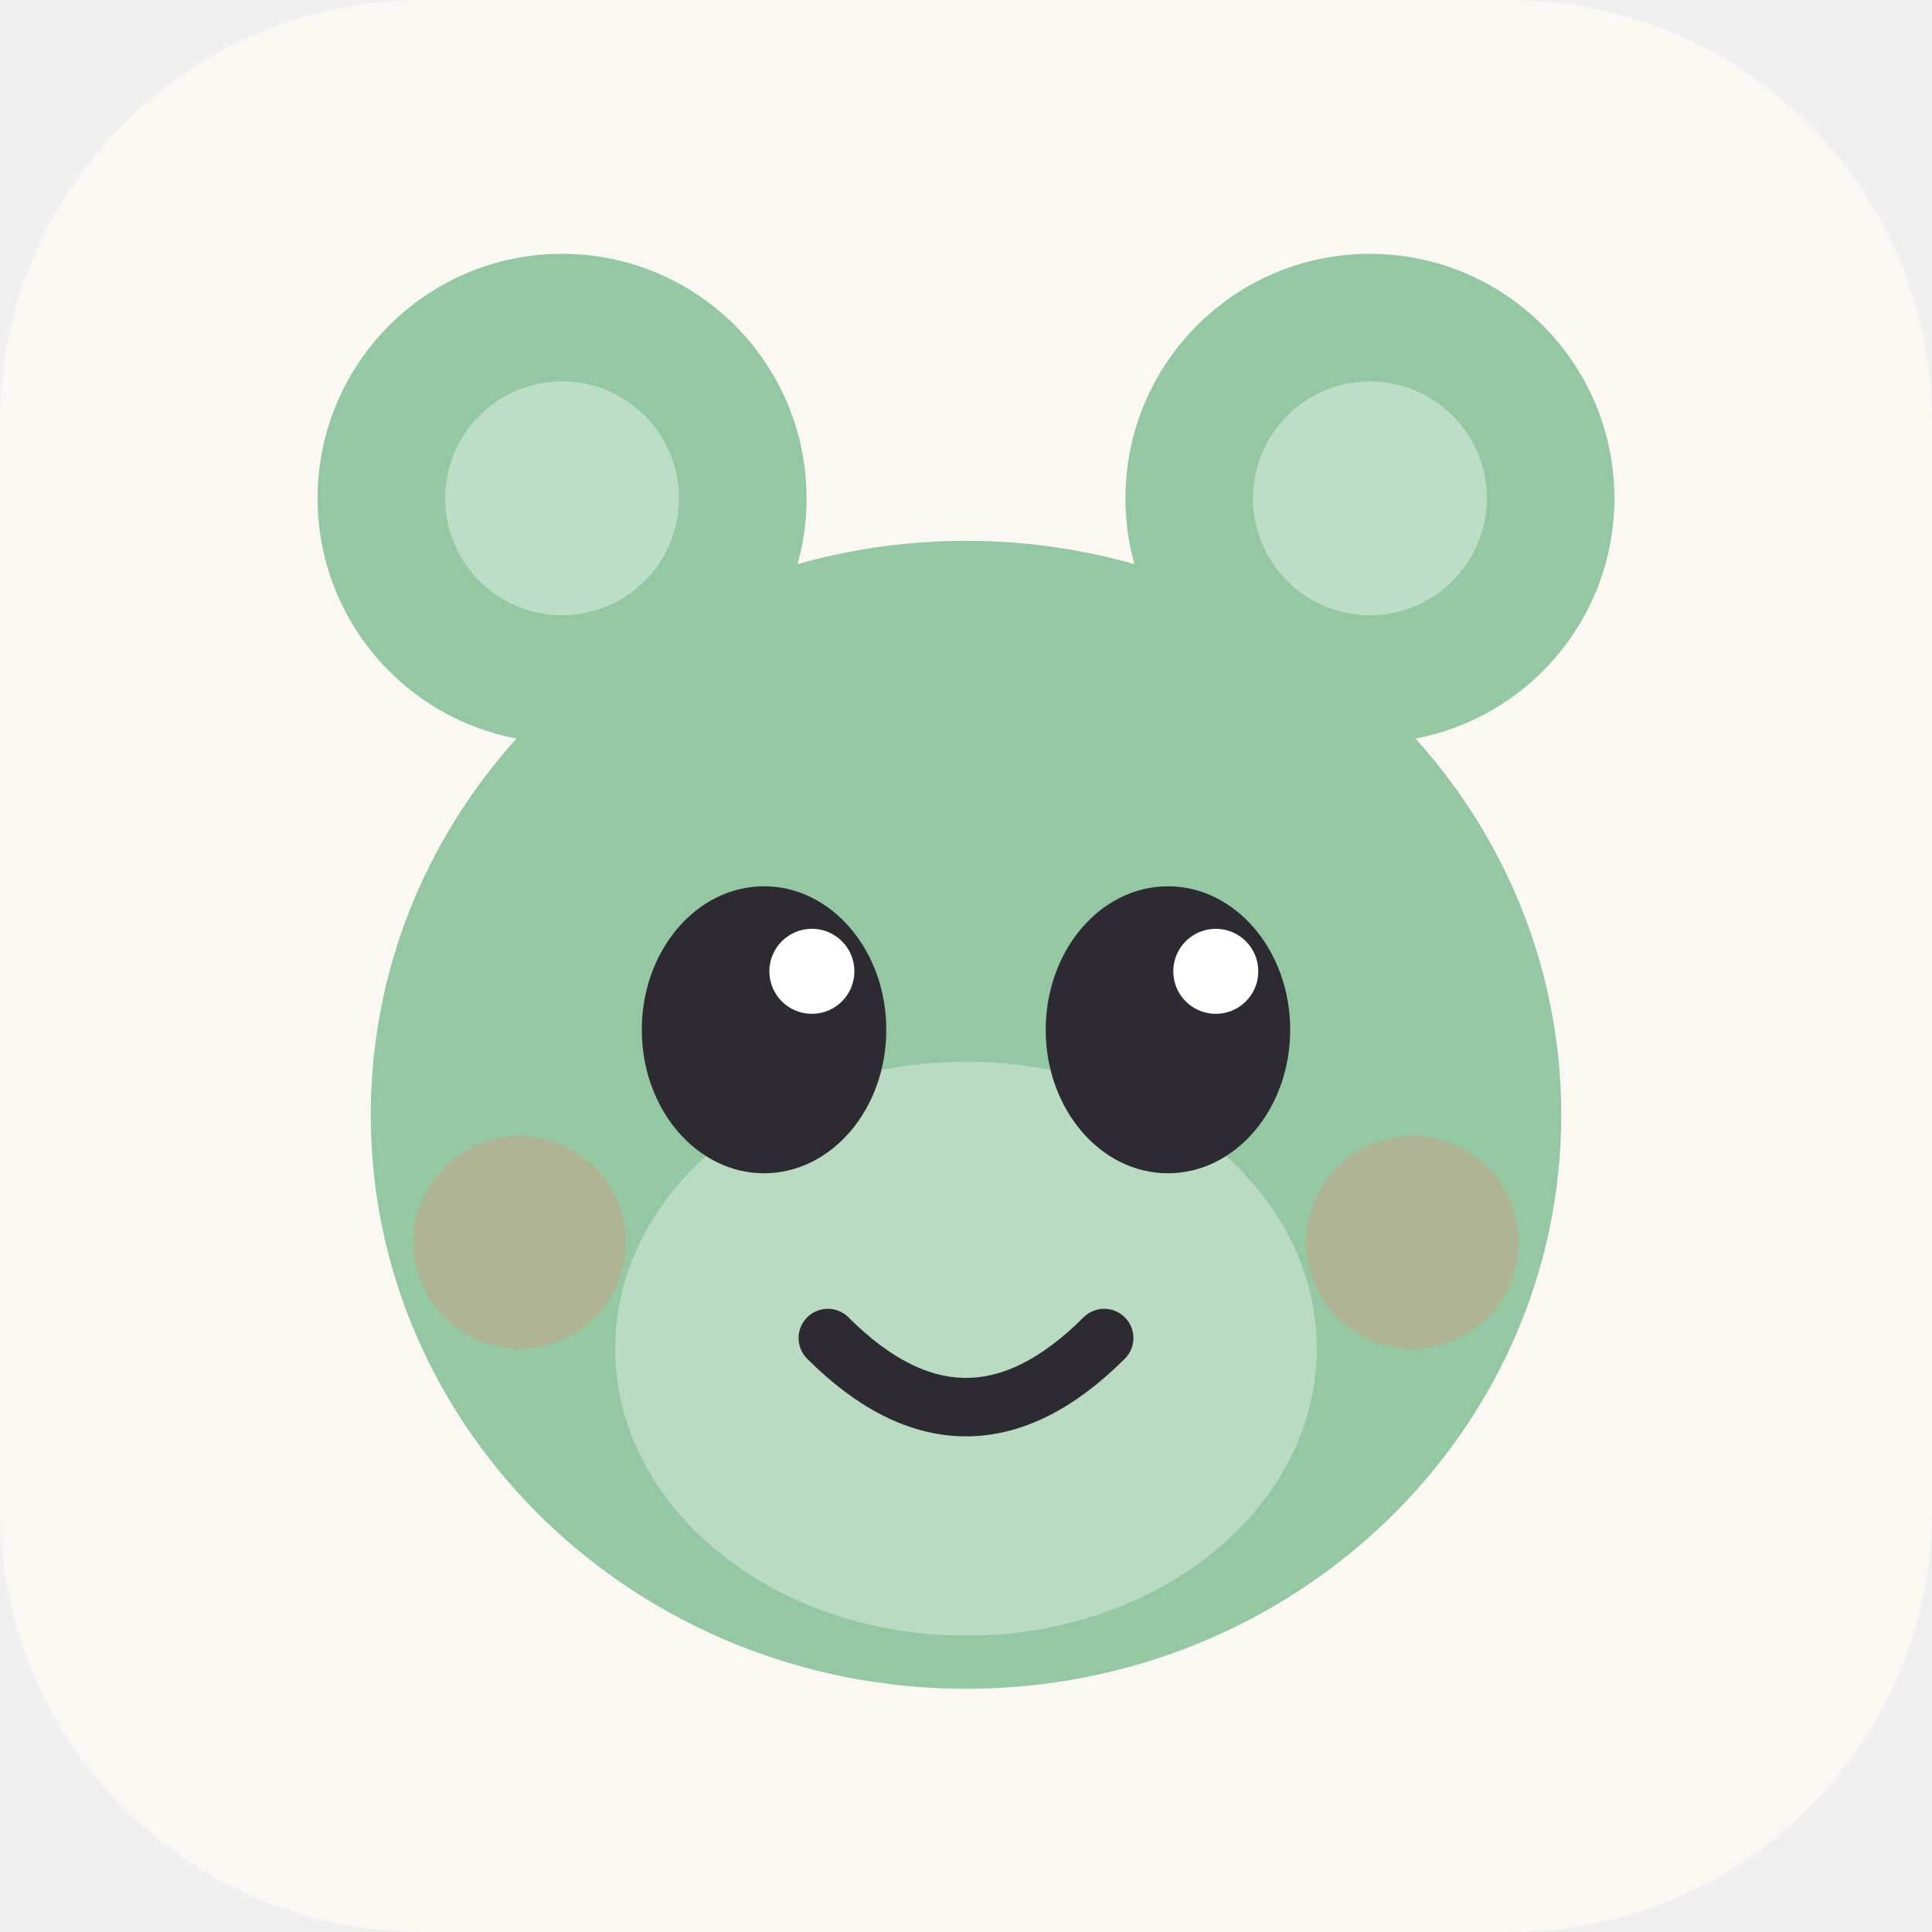
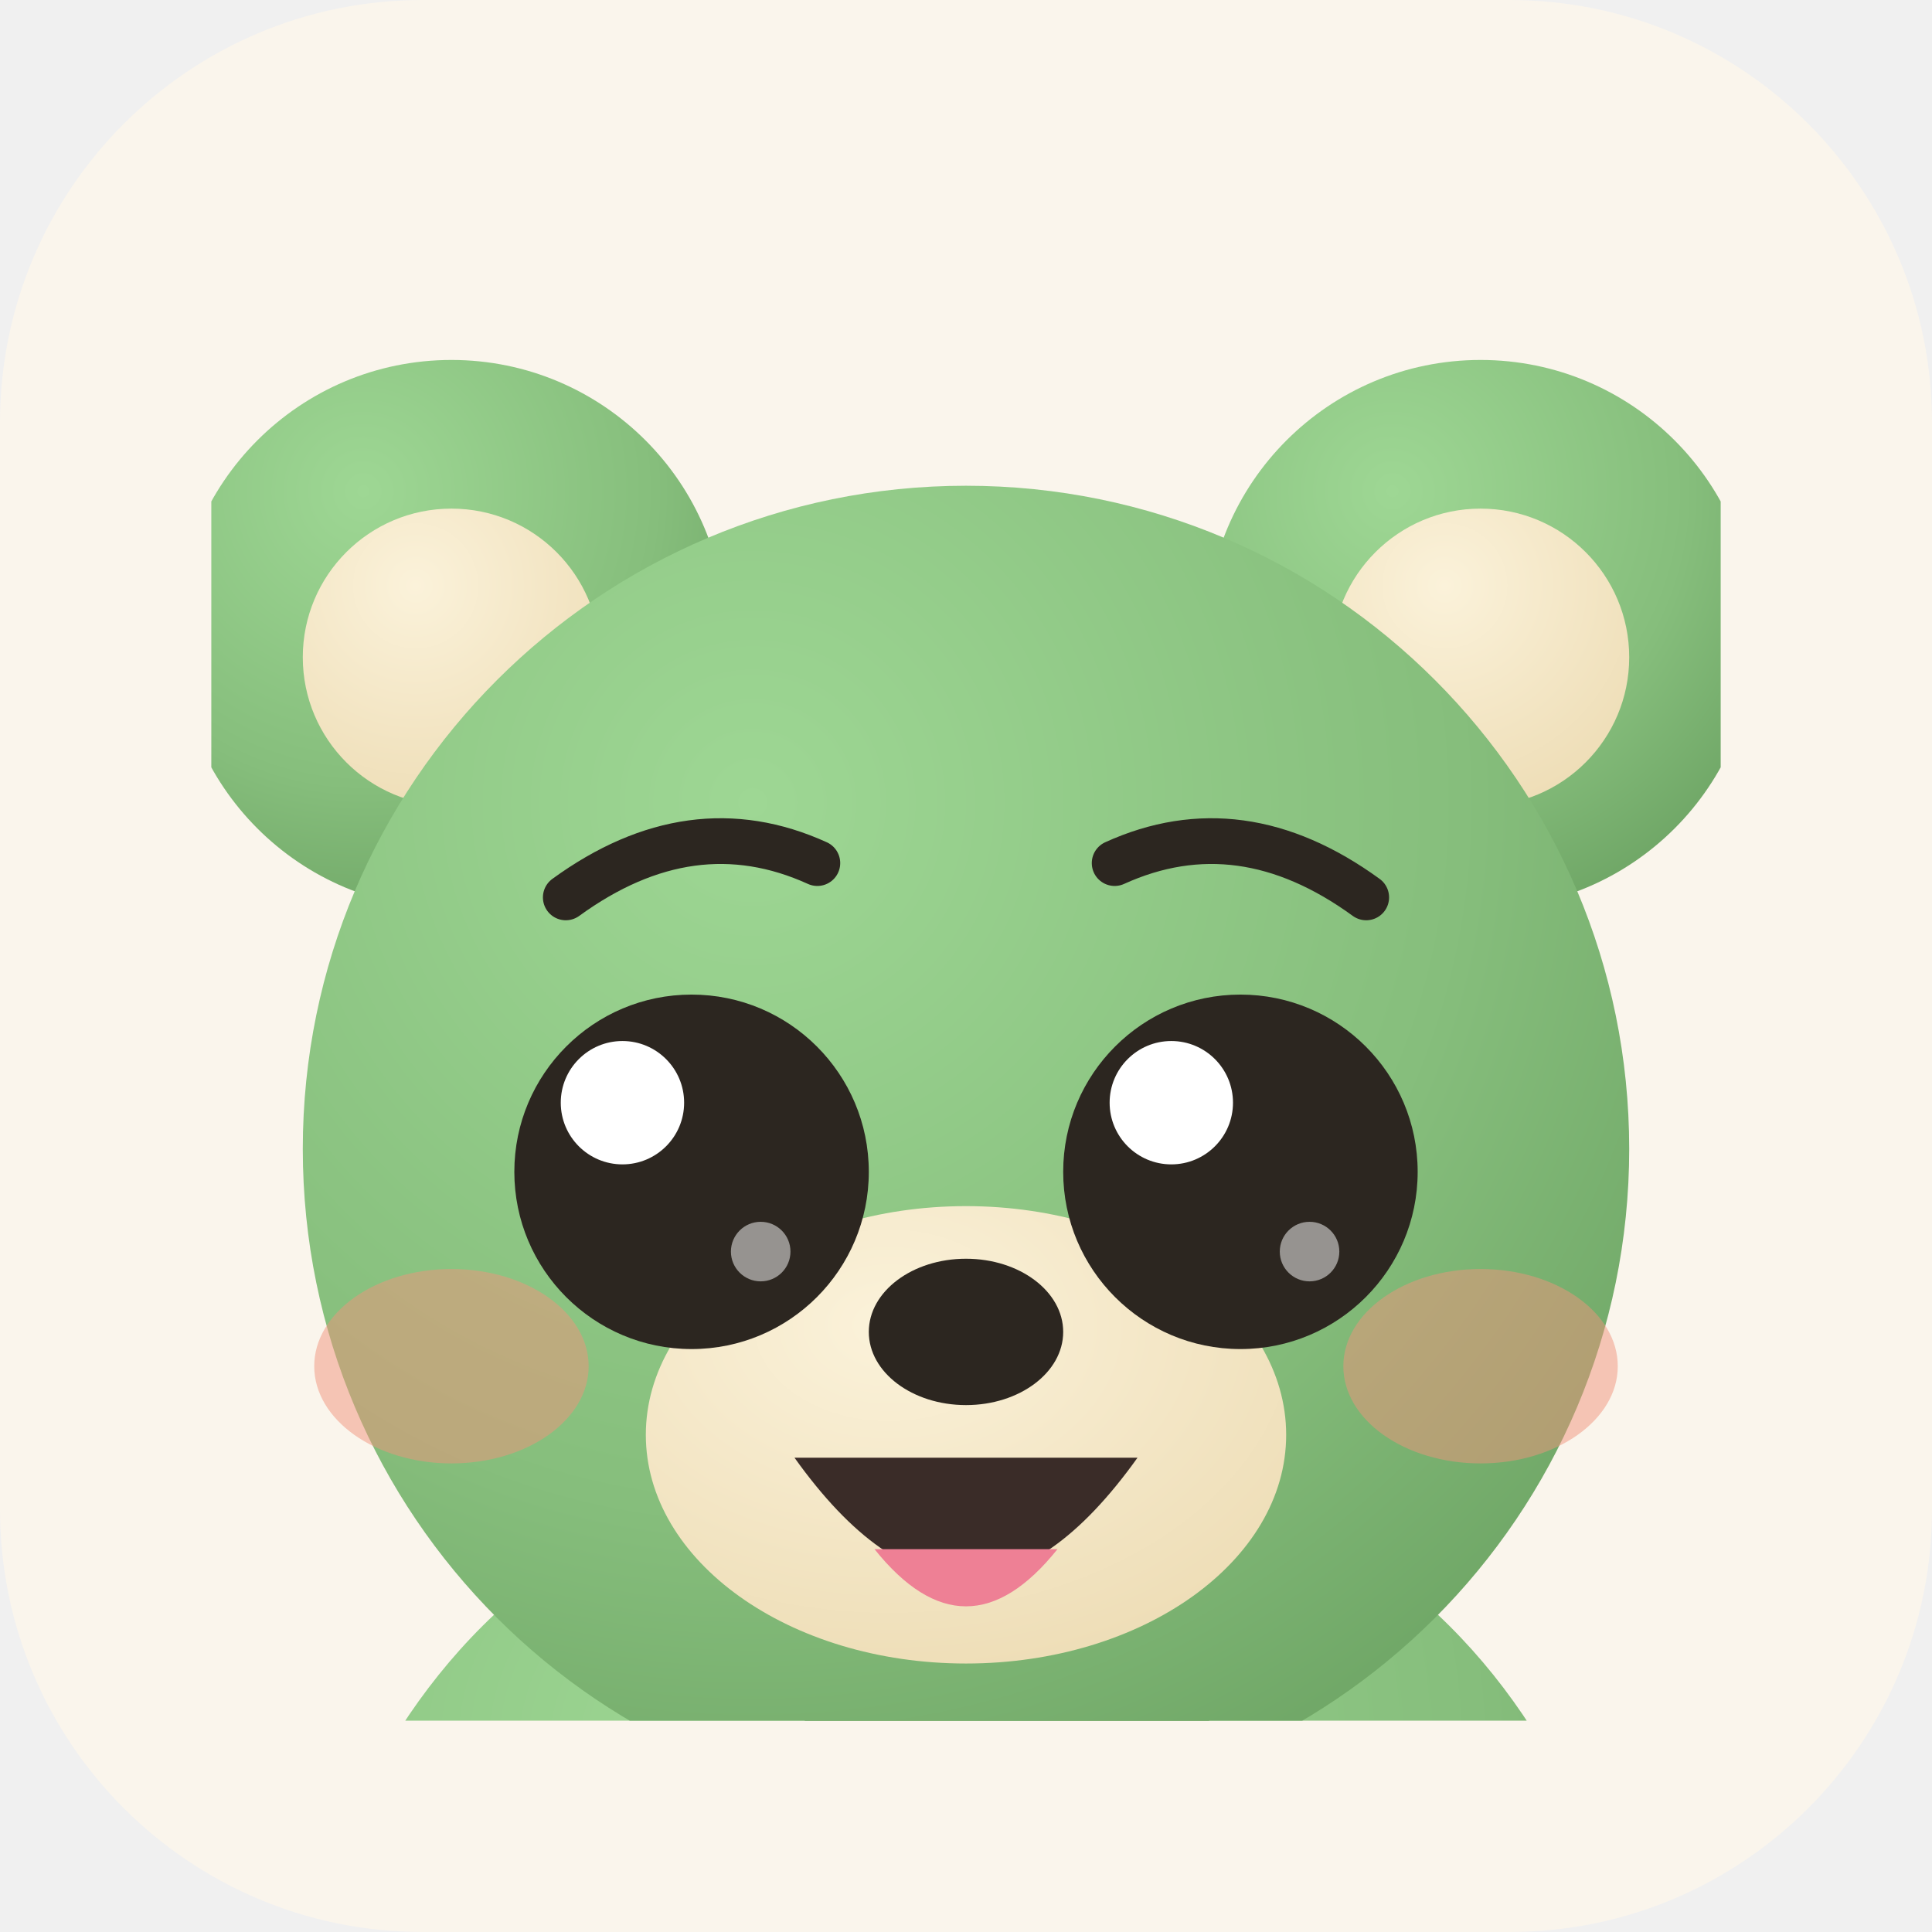
<svg xmlns="http://www.w3.org/2000/svg" viewBox="0 0 64 64">
-   <rect width="64" height="64" rx="14" fill="#fbf8f3" />
-   <svg x="7" y="7" width="50" height="50" viewBox="29 33 142 142">
+   <rect width="64" height="64" rx="14" fill="#faf5ec" />
+   <svg x="7" y="7" width="50" height="50" viewBox="34 12 132 124">
+     <defs>
+       <radialGradient id="kd-skin-86be7c" cx="34%" cy="24%" r="86%">
+         <stop offset="0" stop-color="#9ED794" />
+         <stop offset="0.62" stop-color="#86BE7C" />
+         <stop offset="1" stop-color="#6CA363" />
+       </radialGradient>
+       <radialGradient id="kd-cream-86be7c" cx="38%" cy="26%" r="84%">
+         <stop offset="0" stop-color="#FBF2DA" />
+         <stop offset="1" stop-color="#EDDCB4" />
+       </radialGradient>
+     </defs>
    <g>
      <g>
-         <circle cx="62" cy="60" r="23" fill="#93C8A3" />
-         <circle cx="62" cy="60" r="11" fill="#FFFFFF" opacity="0.38" />
-         <circle cx="138" cy="60" r="23" fill="#93C8A3" />
-         <circle cx="138" cy="60" r="11" fill="#FFFFFF" opacity="0.38" />
+         <circle cx="55" cy="45" r="24" fill="url(#kd-skin-86be7c) #86BE7C" />
+         <circle cx="55" cy="47" r="13" fill="url(#kd-cream-86be7c) #FBF2DA" />
+         <circle cx="145" cy="45" r="24" fill="url(#kd-skin-86be7c) #86BE7C" />
+         <circle cx="145" cy="47" r="13" fill="url(#kd-cream-86be7c) #FBF2DA" />
      </g>
      <g>
-         <ellipse cx="100" cy="118" rx="56" ry="54" fill="#93C8A3" />
-         <ellipse cx="100" cy="140" rx="33" ry="27" fill="#FFFFFF" opacity="0.34" />
+         <path d="M100,116 C143,116 160,148 160,180 C160,210 133,226 100,226 C67,226 40,210 40,180 C40,148 57,116 100,116 Z" fill="url(#kd-skin-86be7c) #86BE7C" />
+         <ellipse cx="100" cy="188" rx="35" ry="31" fill="url(#kd-cream-86be7c) #FBF2DA" />
+         <path d="M70,126 Q101,152 132,130" stroke="#5C9448" stroke-width="7" fill="none" stroke-linecap="round" />
+         <rect x="48" y="158" width="36" height="32" rx="10" fill="#5C9448" />
+         <path d="M66,164 l3.4,6.8 7.6,1.1 -5.5,5.4 1.3,7.5 -6.8,-3.6 -6.8,3.6 1.3,-7.5 -5.5,-5.4 7.6,-1.1 Z" fill="#F7C55C" />
+         <circle cx="100" cy="90" r="58" fill="url(#kd-skin-86be7c) #86BE7C" />
+         <ellipse cx="100" cy="115" rx="28" ry="20" fill="url(#kd-cream-86be7c) #FBF2DA" />
+         <ellipse cx="55" cy="109" rx="12" ry="8.5" fill="#F0937C" opacity="0.5" />
+         <ellipse cx="145" cy="109" rx="12" ry="8.5" fill="#F0937C" opacity="0.5" />
        <g>
-           <ellipse cx="81" cy="110" rx="11.5" ry="13.5" fill="#2E2A32" />
-           <circle cx="85.5" cy="104.5" r="4" fill="#FFFFFF" />
-           <ellipse cx="119" cy="110" rx="11.5" ry="13.5" fill="#2E2A32" />
-           <circle cx="123.5" cy="104.5" r="4" fill="#FFFFFF" />
+           <circle cx="76" cy="92" r="15.5" fill="#2C2620" />
+           <circle cx="69.955" cy="85.955" r="5.394" fill="#FFFFFF" />
+           <circle cx="82.045" cy="98.975" r="2.604" fill="#FFFFFF" opacity="0.5" />
+           <circle cx="124" cy="92" r="15.5" fill="#2C2620" />
+           <circle cx="117.955" cy="85.955" r="5.394" fill="#FFFFFF" />
+           <circle cx="130.045" cy="98.975" r="2.604" fill="#FFFFFF" opacity="0.5" />
        </g>
-         <path d="M87 139 Q100 152 113 139" fill="none" stroke="#2E2A32" stroke-width="5.5" stroke-linecap="round" />
-         <circle cx="58" cy="130" r="10" fill="#E88C74" opacity="0.32" />
-         <circle cx="142" cy="130" r="10" fill="#E88C74" opacity="0.32" />
+         <path d="M65,68 Q76,60 87,65" fill="none" stroke="#2C2620" stroke-width="4" stroke-linecap="round" />
+         <path d="M113,65 Q124,60 135,68" fill="none" stroke="#2C2620" stroke-width="4" stroke-linecap="round" />
+         <ellipse cx="100" cy="106" rx="8.5" ry="6.4" fill="#2C2620" />
+         <path d="M85,117 Q100,138 115,117 Z" fill="#3A2C28" />
+         <path d="M92,125 Q100,135 108,125 Z" fill="#EE8095" />
      </g>
    </g>
  </svg>
</svg>
